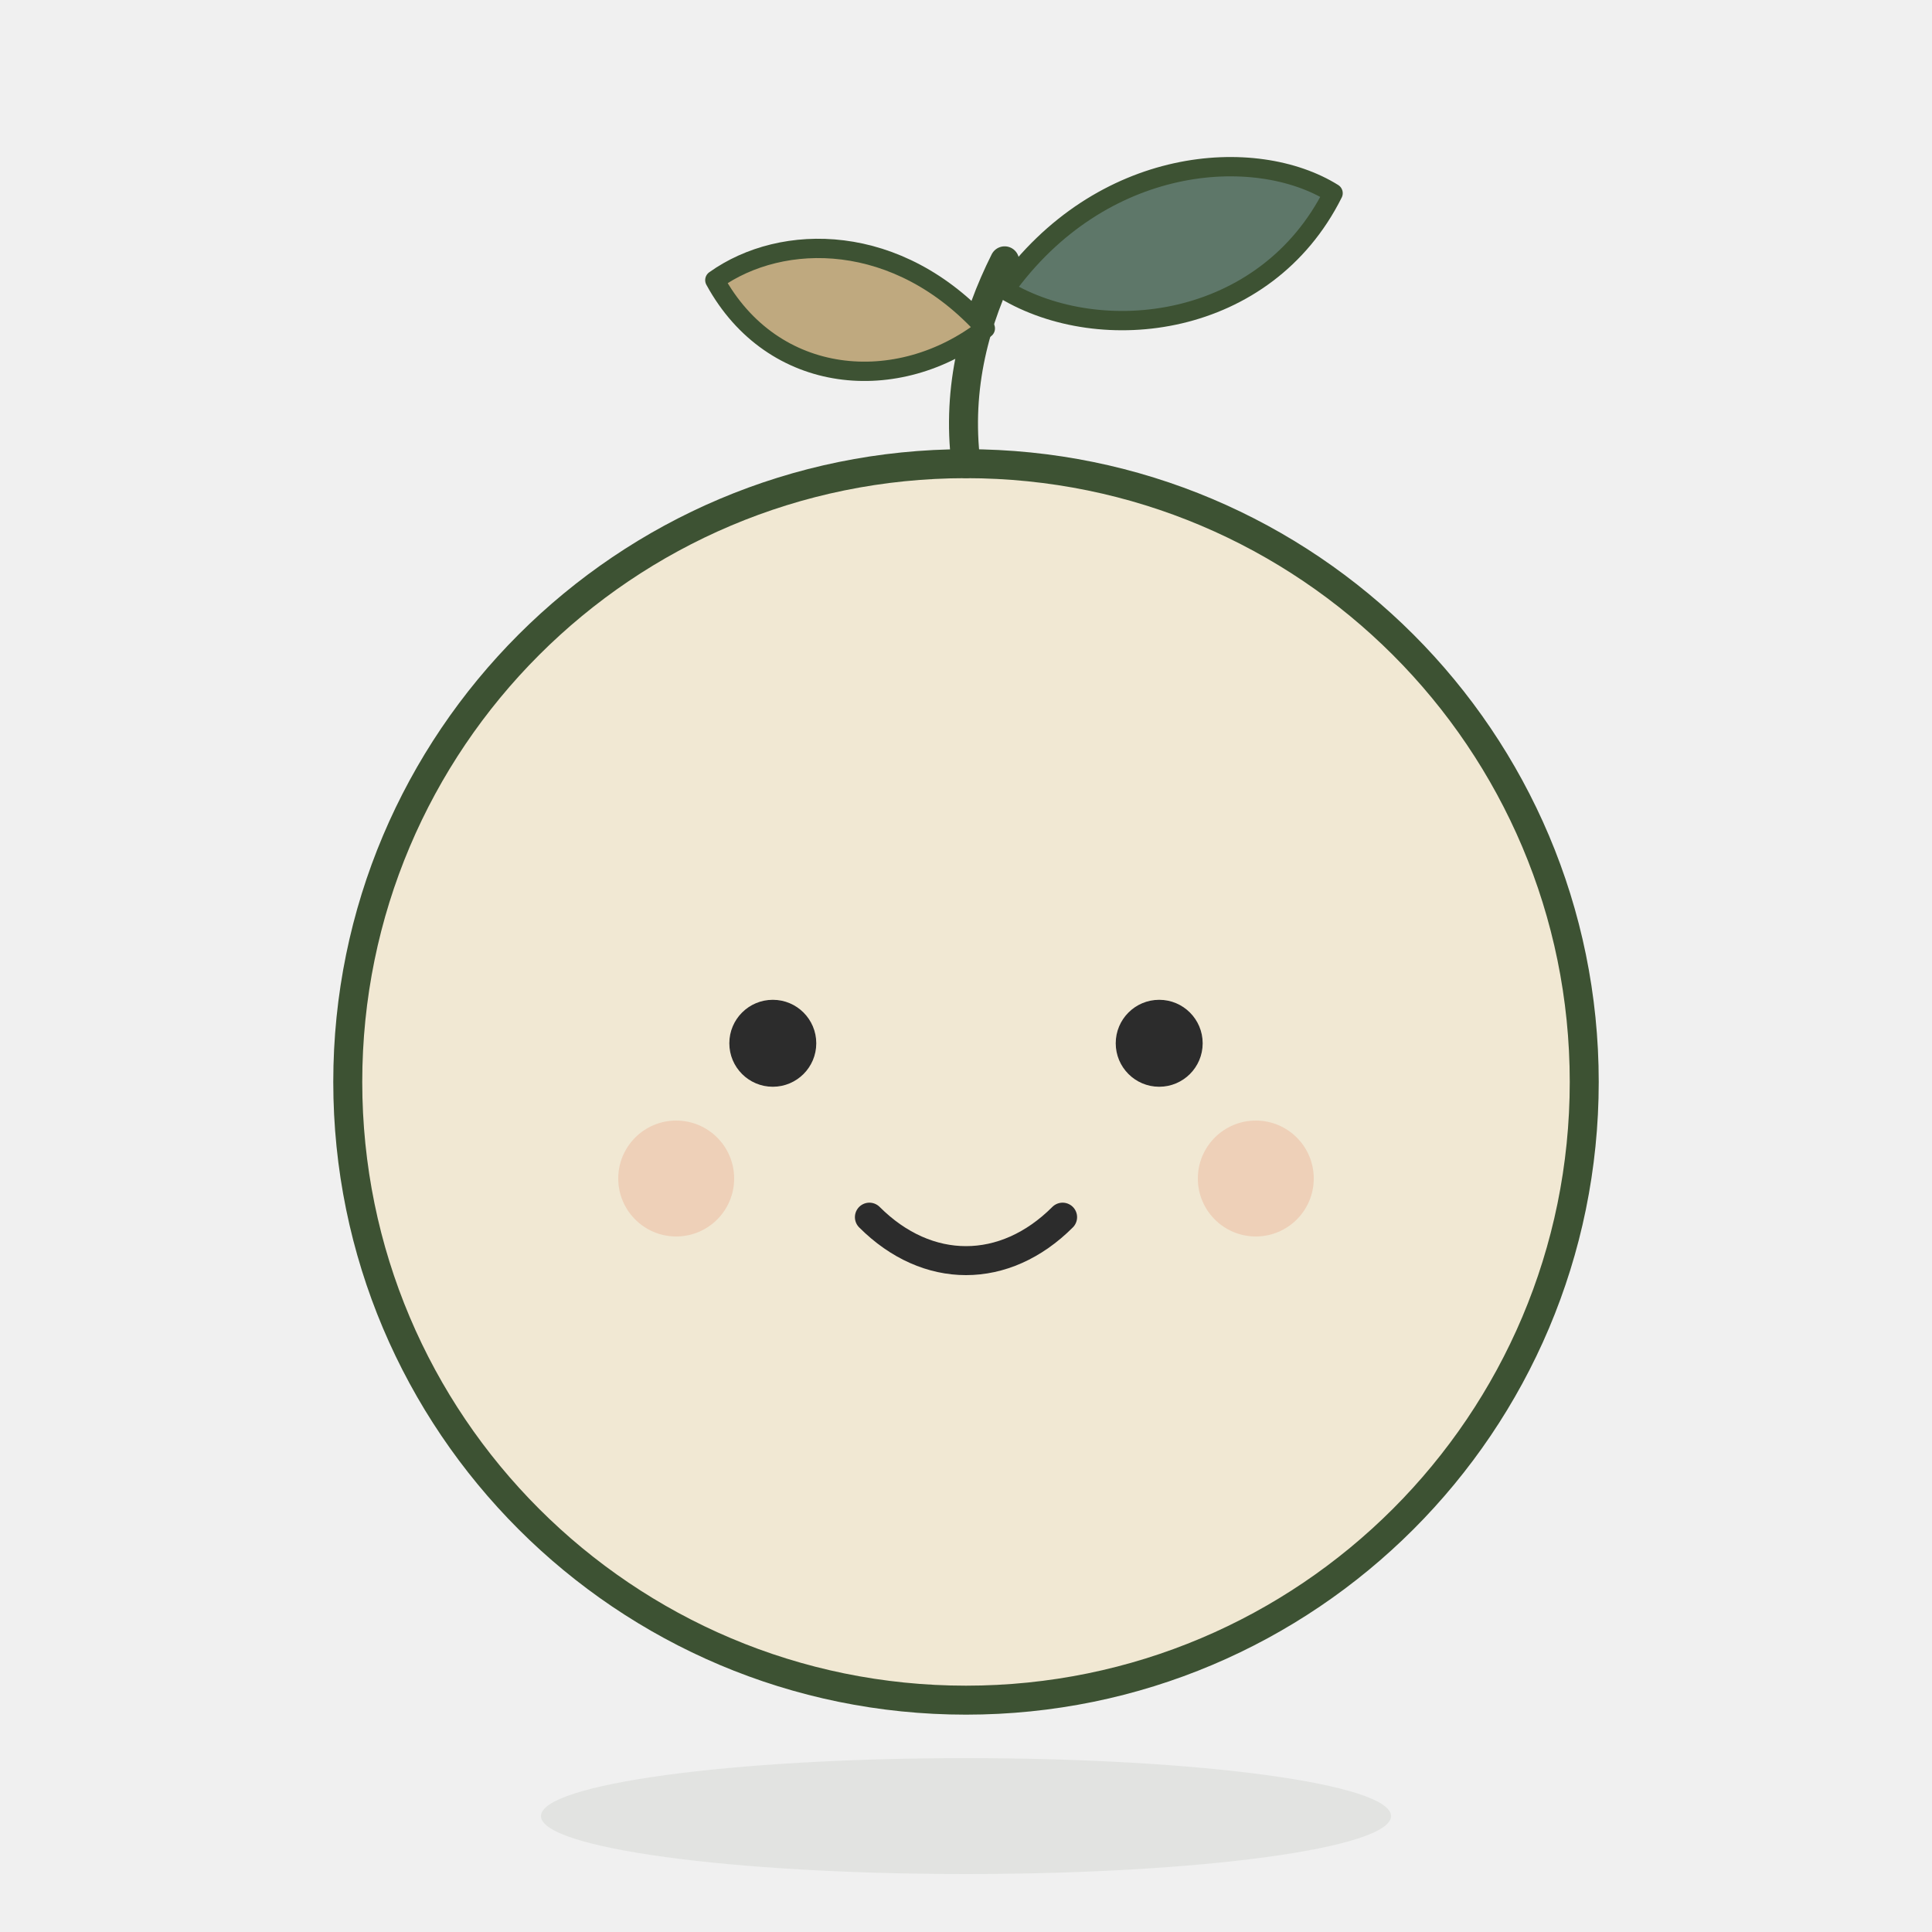
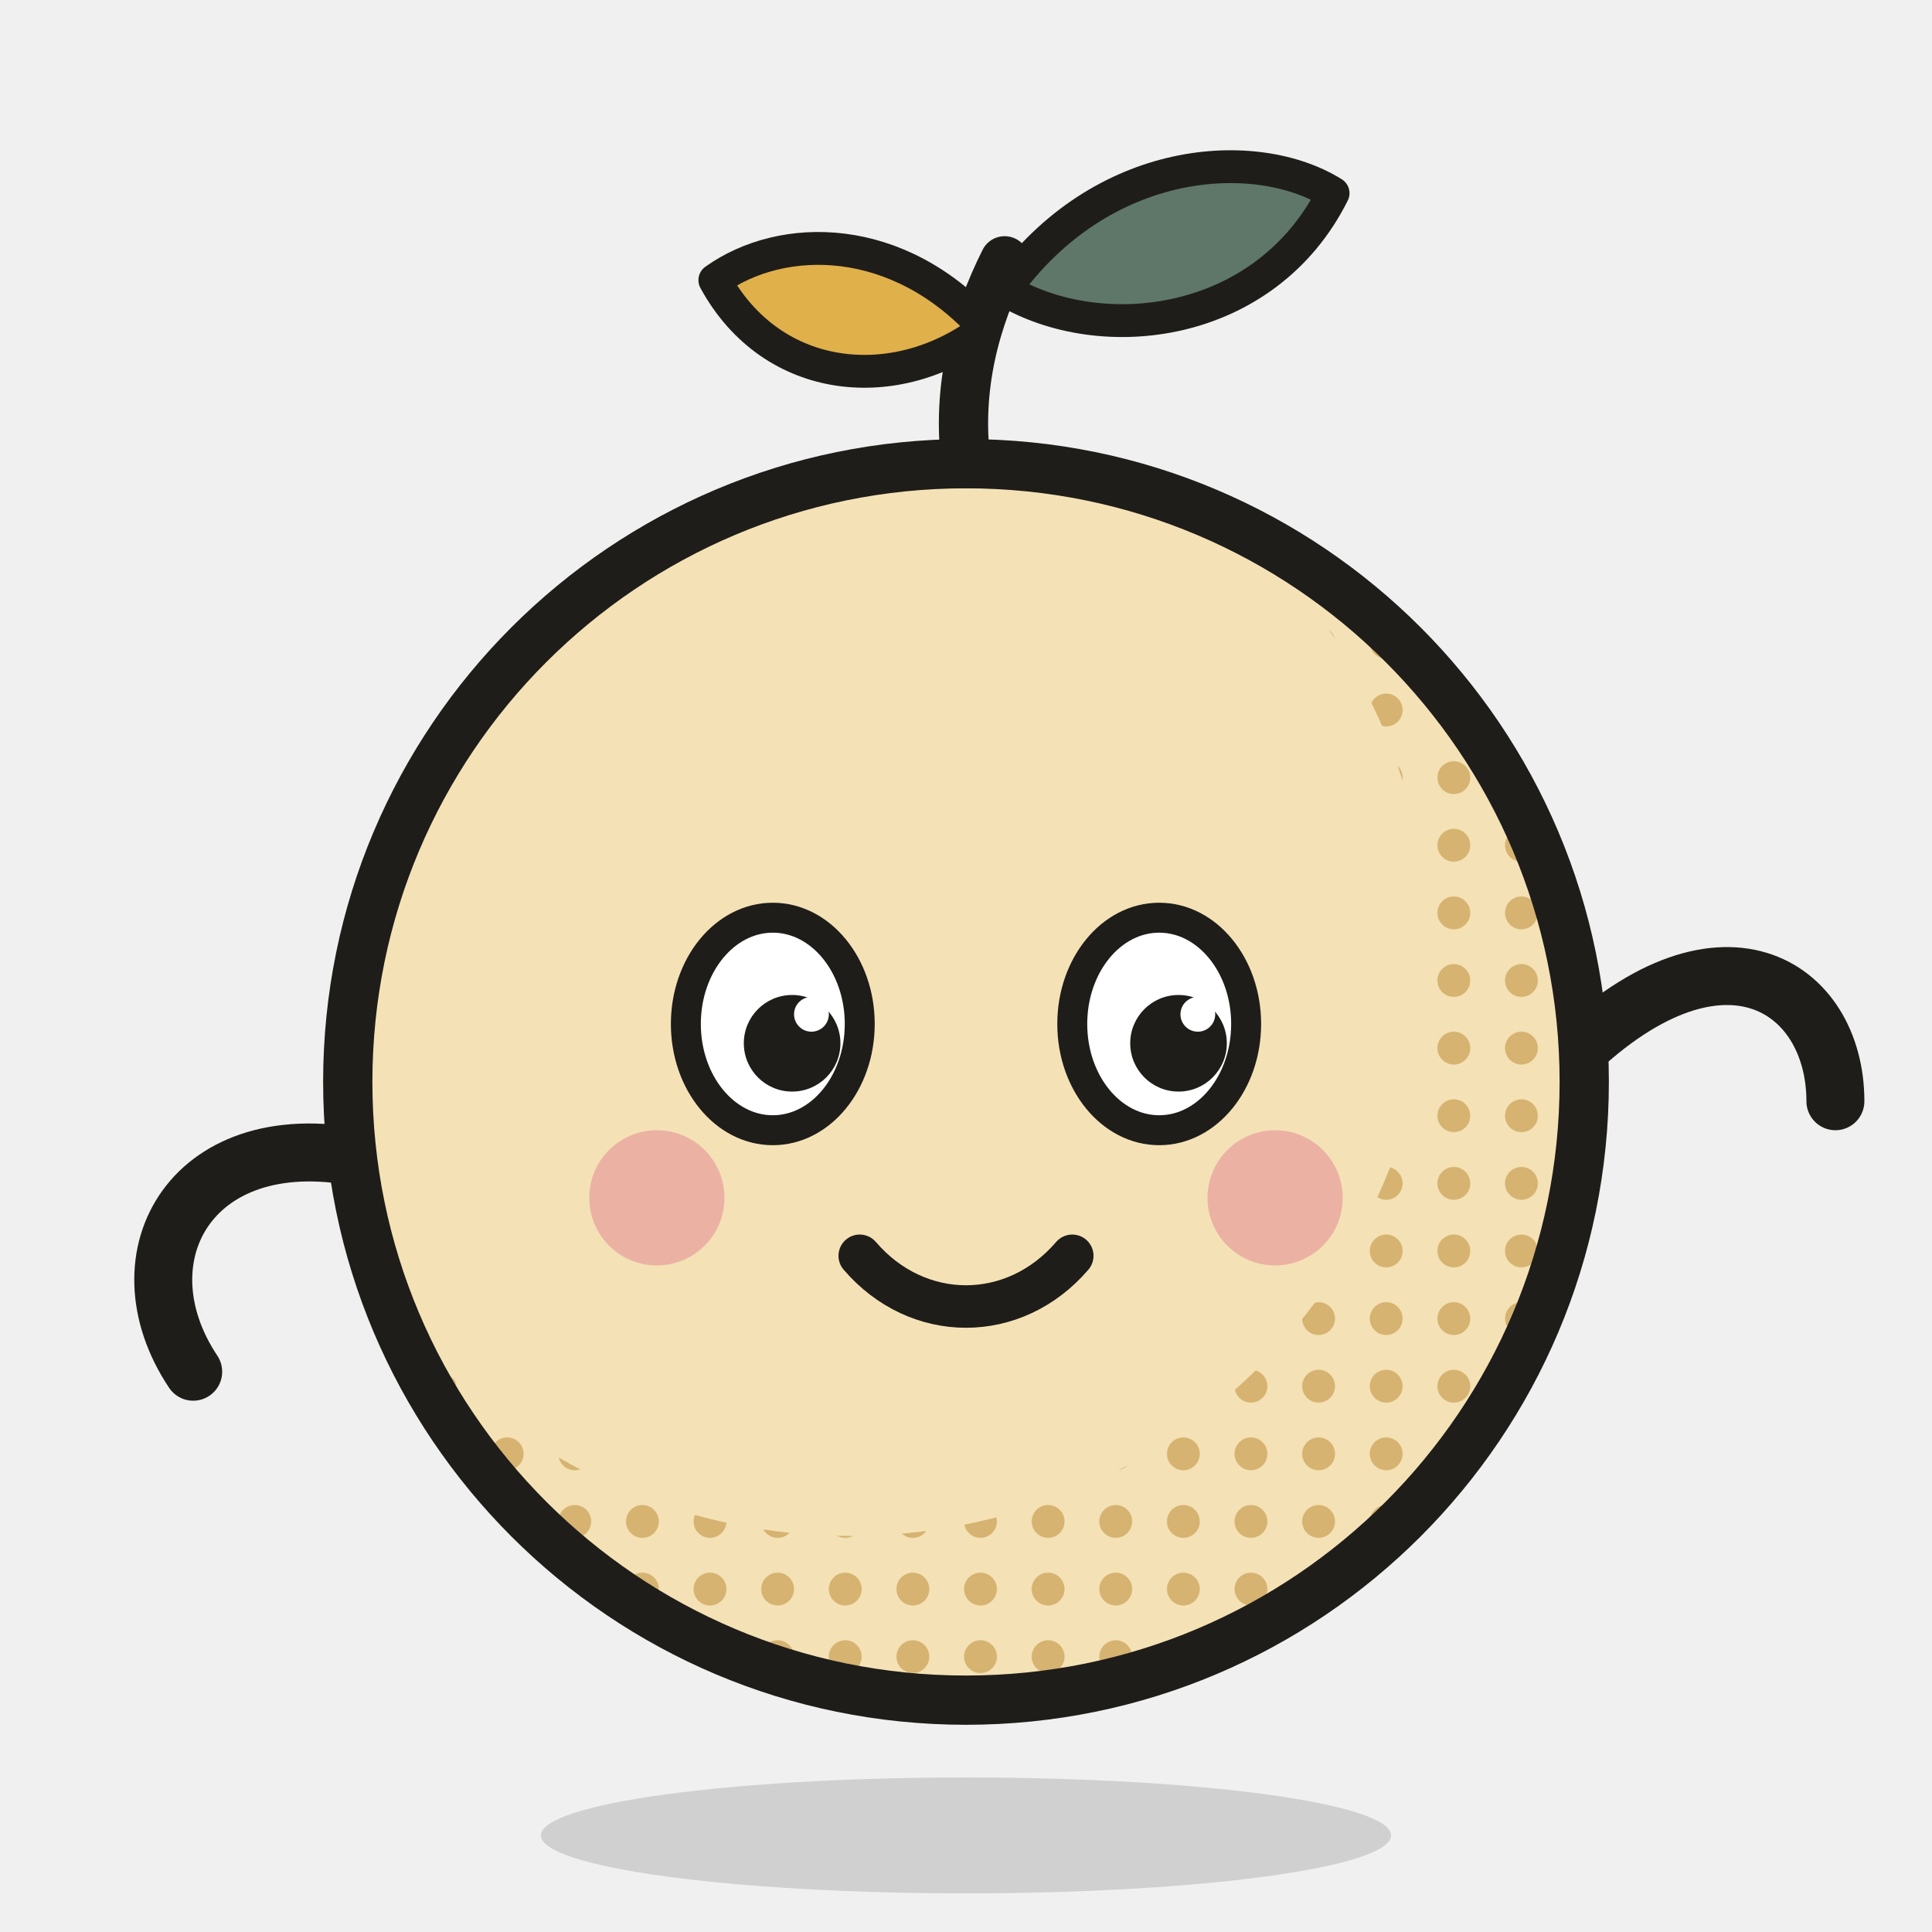
<svg xmlns="http://www.w3.org/2000/svg" viewBox="0 0 200 200" width="200" height="200">
+   <defs>
+     <pattern id="raster" width="7" height="7" patternUnits="userSpaceOnUse">
+       <circle cx="3.5" cy="3.5" r="1.7" fill="#c69a4c" opacity=".65" />
+     </pattern>
+     <clipPath id="tc">
+       <circle cx="100" cy="112" r="64" />
+     </clipPath>
+   </defs>
  <style>
@media (prefers-reduced-motion: no-preference) {
.hop{animation:hop 3.2s ease-in-out infinite;transform-origin:100px 186px}
.lis{animation:lis 2.8s ease-in-out infinite}
.oko{animation:mrk 5s infinite}
.bub{animation:bub 2.6s ease-in-out infinite}
.bub2{animation-delay:.7s}
.kon{animation:kon 1.6s ease-in-out infinite}
.kon2{animation-delay:.8s}
.lzice{animation:lzice 1.8s ease-in-out infinite;transform-origin:170px 168px}
}
@keyframes hop{0%,100%{transform:translateY(0) scale(1,1)}45%{transform:translateY(-5px) scale(.99,1.01)}55%{transform:translateY(-5px)}}
@keyframes lis{0%,100%{transform:rotate(-5deg)}50%{transform:rotate(6deg)}}
@keyframes mrk{0%,90%,100%{transform:scaleY(1)}93%{transform:scaleY(.1)}96%{transform:scaleY(1)}}
@keyframes bub{0%,100%{transform:translateY(0);opacity:1}50%{transform:translateY(-7px);opacity:.55}}
@keyframes kon{0%,100%{opacity:1;transform:translateY(0)}50%{opacity:.3;transform:translateY(3px)}}
@keyframes lzice{0%,100%{transform:rotate(-8deg)}50%{transform:rotate(10deg)}}
</style>
-   <ellipse cx="100" cy="188" rx="44" ry="6" fill="#3d5233" opacity=".08" />
+   <ellipse cx="100" cy="190" rx="44" ry="6" fill="#1f1d1a" opacity=".15" />
  <g class="hop">
-     <circle cx="100" cy="112" r="64" fill="#f1e8d3" stroke="#3d5233" stroke-width="3" />
+     <path d="M38 120c-18-4-26 10-18 22" fill="none" stroke="#1f1d1a" stroke-width="6.0" stroke-linecap="round" />
+     <path d="M162 110c16-16 28-8 28 4" fill="none" stroke="#1f1d1a" stroke-width="6.0" stroke-linecap="round" />
+     <circle cx="100" cy="112" r="64" fill="#f4e2b6" />
+     <g clip-path="url(#tc)">
+       <circle cx="100" cy="112" r="64" fill="url(#raster)" />
+       <circle cx="88" cy="99" r="60" fill="#f4e2b6" />
+     </g>
+     <circle cx="100" cy="112" r="64" fill="none" stroke="#1f1d1a" stroke-width="5.1" />
    <g class="lis" style="transform-origin:100px 48px">
-       <path d="M100 48c-1-8 1-15 4-21" fill="none" stroke="#3d5233" stroke-width="3" stroke-linecap="round" />
-       <path d="M104 30c10-14 26-15 34-10-7 14-24 16-34 10z" fill="#5e7769" stroke="#3d5233" stroke-width="2" stroke-linejoin="round" />
-       <path d="M102 34c-9-10-21-10-28-5 6 11 19 12 28 5z" fill="#bfa97f" stroke="#3d5233" stroke-width="2" stroke-linejoin="round" />
+       <path d="M100 48c-1-8 1-15 4-21" fill="none" stroke="#1f1d1a" stroke-width="5.1" stroke-linecap="round" />
+       <path d="M104 30c10-14 26-15 34-10-7 14-24 16-34 10z" fill="#5e7769" stroke="#1f1d1a" stroke-width="3.4" stroke-linejoin="round" />
+       <path d="M102 34c-9-10-21-10-28-5 6 11 19 12 28 5z" fill="#e0b04a" stroke="#1f1d1a" stroke-width="3.4" stroke-linejoin="round" />
    </g>
-     <g class="oko" style="transform-origin:100px 108px">
-       <circle cx="80" cy="108" r="4.5" fill="#2c2c2c" />
-       <circle cx="120" cy="108" r="4.5" fill="#2c2c2c" />
+     <g class="oko" style="transform-origin:100px 106px">
+       <ellipse cx="80" cy="106" rx="9" ry="11" fill="#fff" stroke="#1f1d1a" stroke-width="3.1" />
+       <circle cx="82" cy="108" r="5" fill="#1f1d1a" />
+       <circle cx="84" cy="105" r="1.8" fill="#fff" />
+       <ellipse cx="120" cy="106" rx="9" ry="11" fill="#fff" stroke="#1f1d1a" stroke-width="3.1" />
+       <circle cx="122" cy="108" r="5" fill="#1f1d1a" />
+       <circle cx="124" cy="105" r="1.8" fill="#fff" />
    </g>
-     <path d="M90 126c6 6 14 6 20 0" fill="none" stroke="#2c2c2c" stroke-width="3" stroke-linecap="round" />
-     <circle cx="70" cy="122" r="6" fill="#e8a487" opacity=".35" />
-     <circle cx="130" cy="122" r="6" fill="#e8a487" opacity=".35" />
+     <path d="M89 130c6 7 16 7 22 0" fill="none" stroke="#1f1d1a" stroke-width="4.4" stroke-linecap="round" />
+     <circle cx="68" cy="124" r="7" fill="#e9a6a0" opacity=".8" />
+     <circle cx="132" cy="124" r="7" fill="#e9a6a0" opacity=".8" />
  </g>
</svg>
